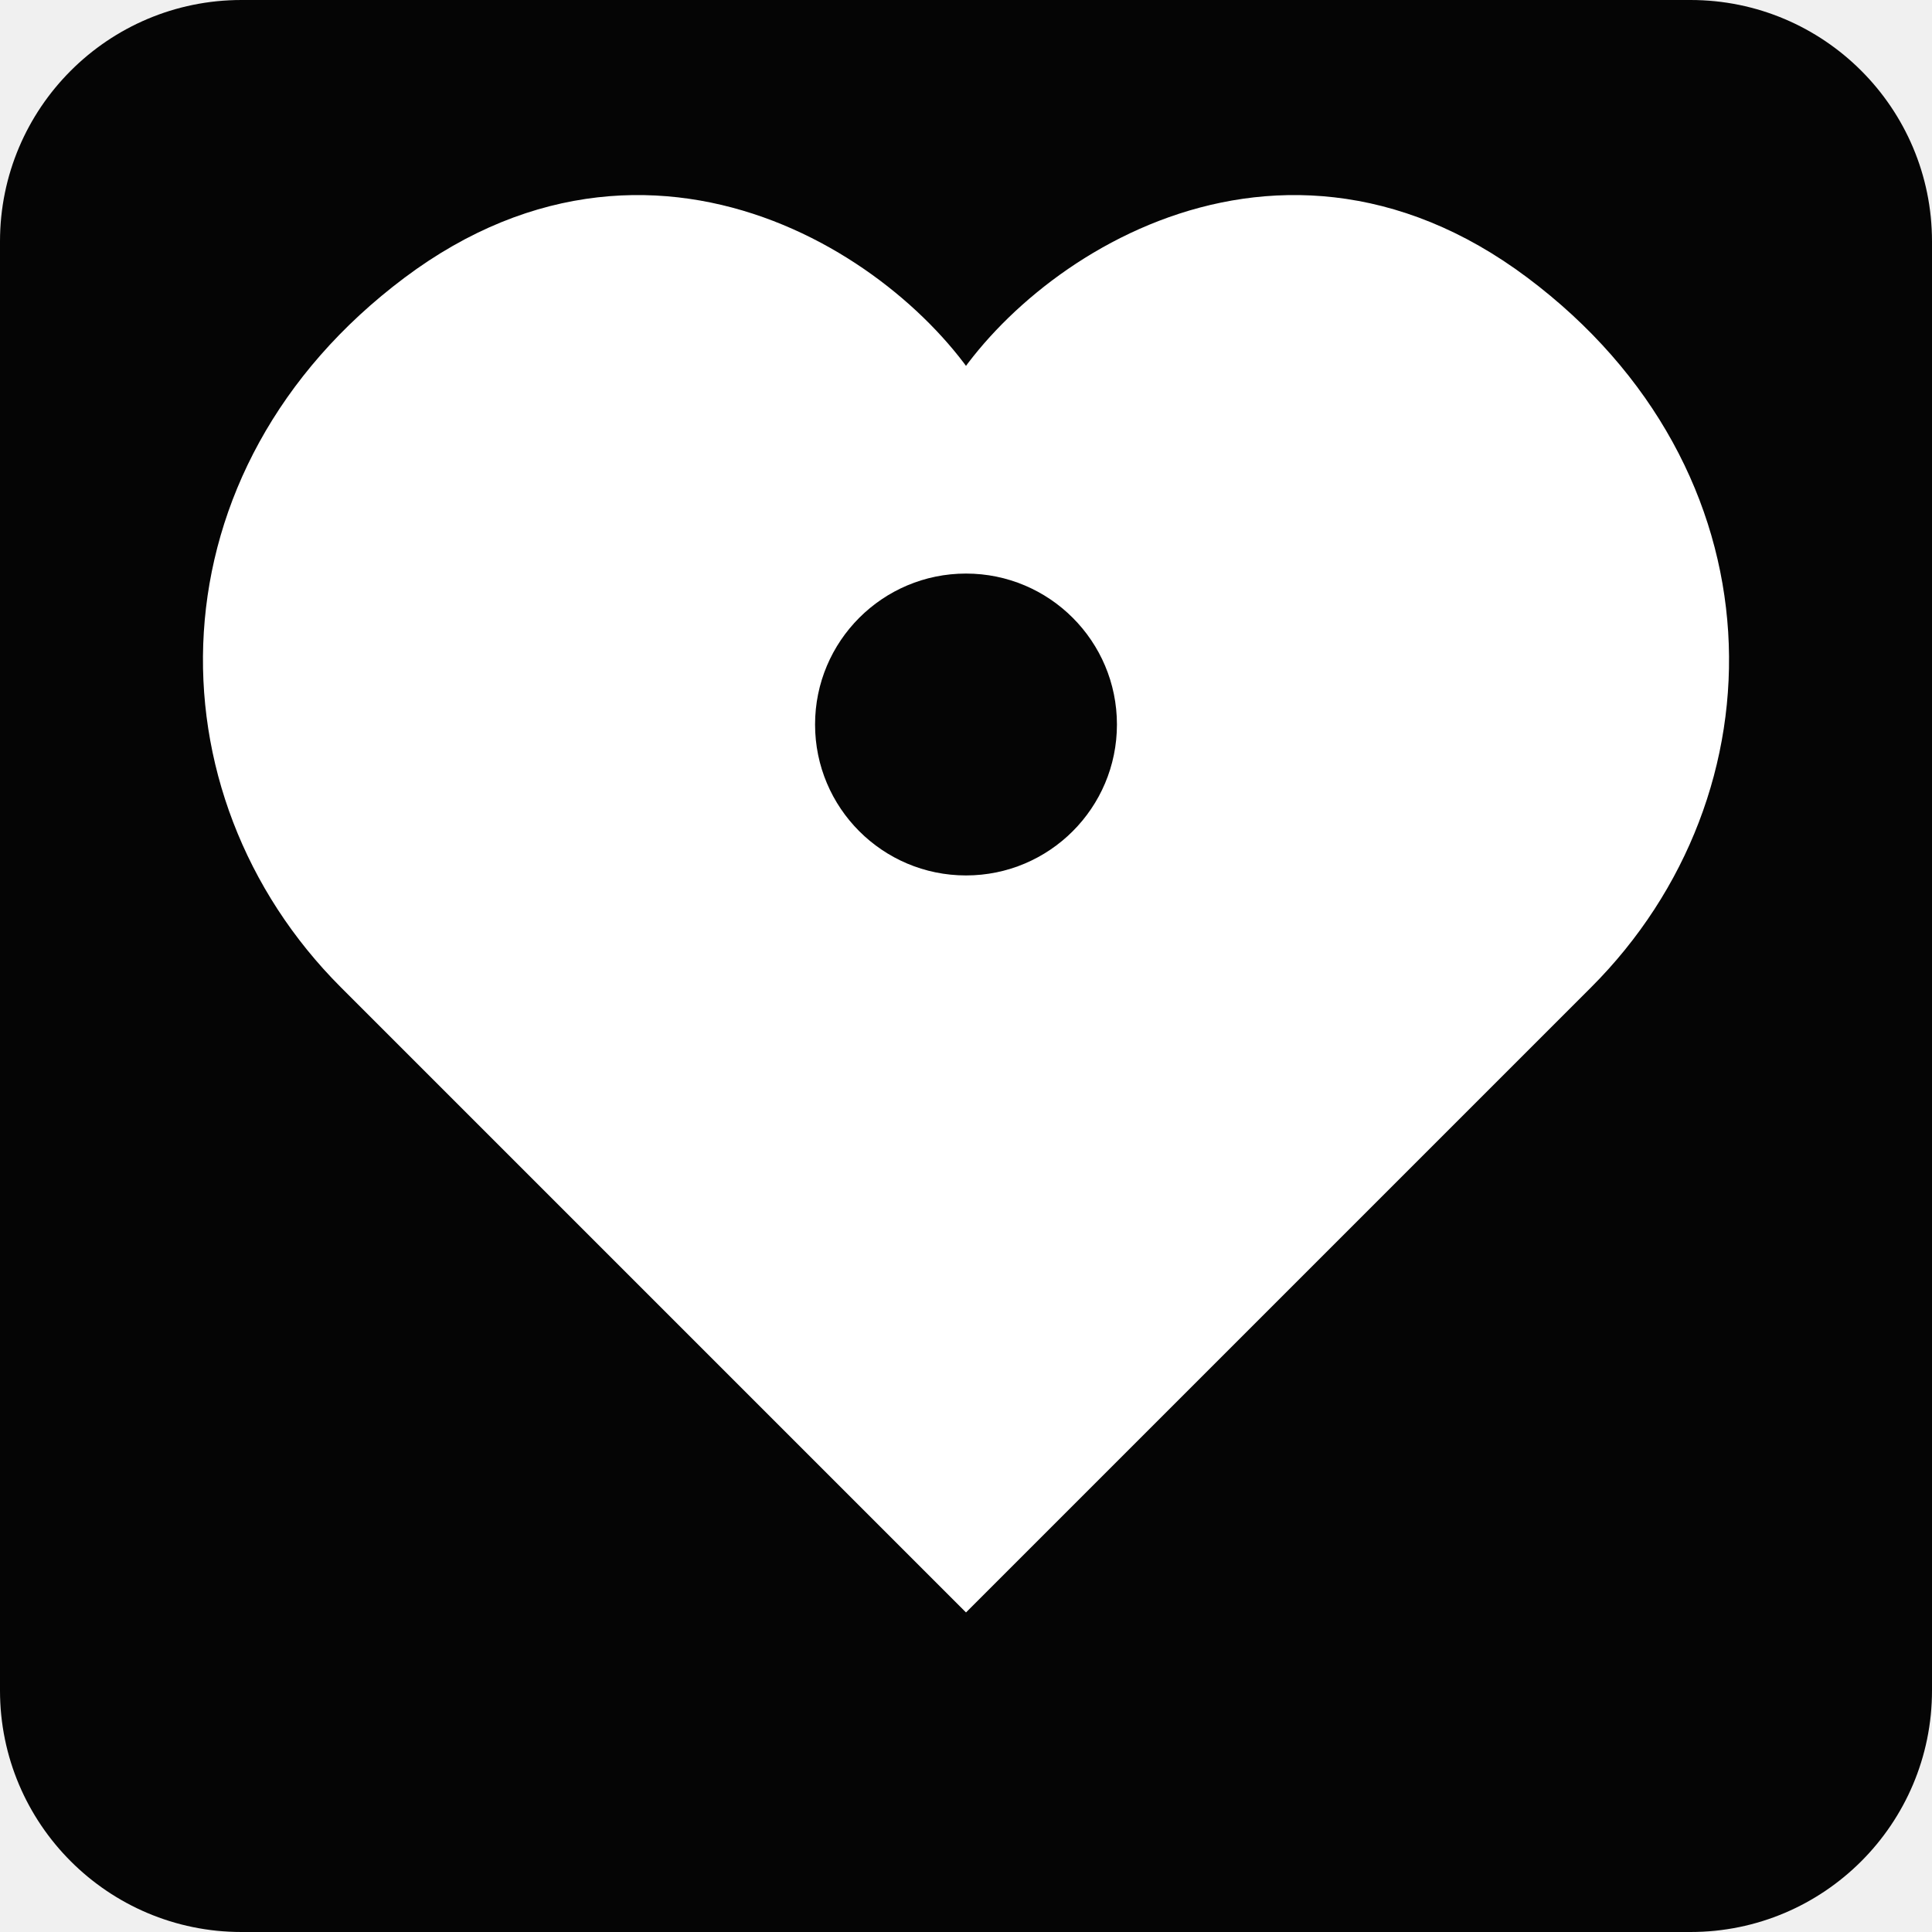
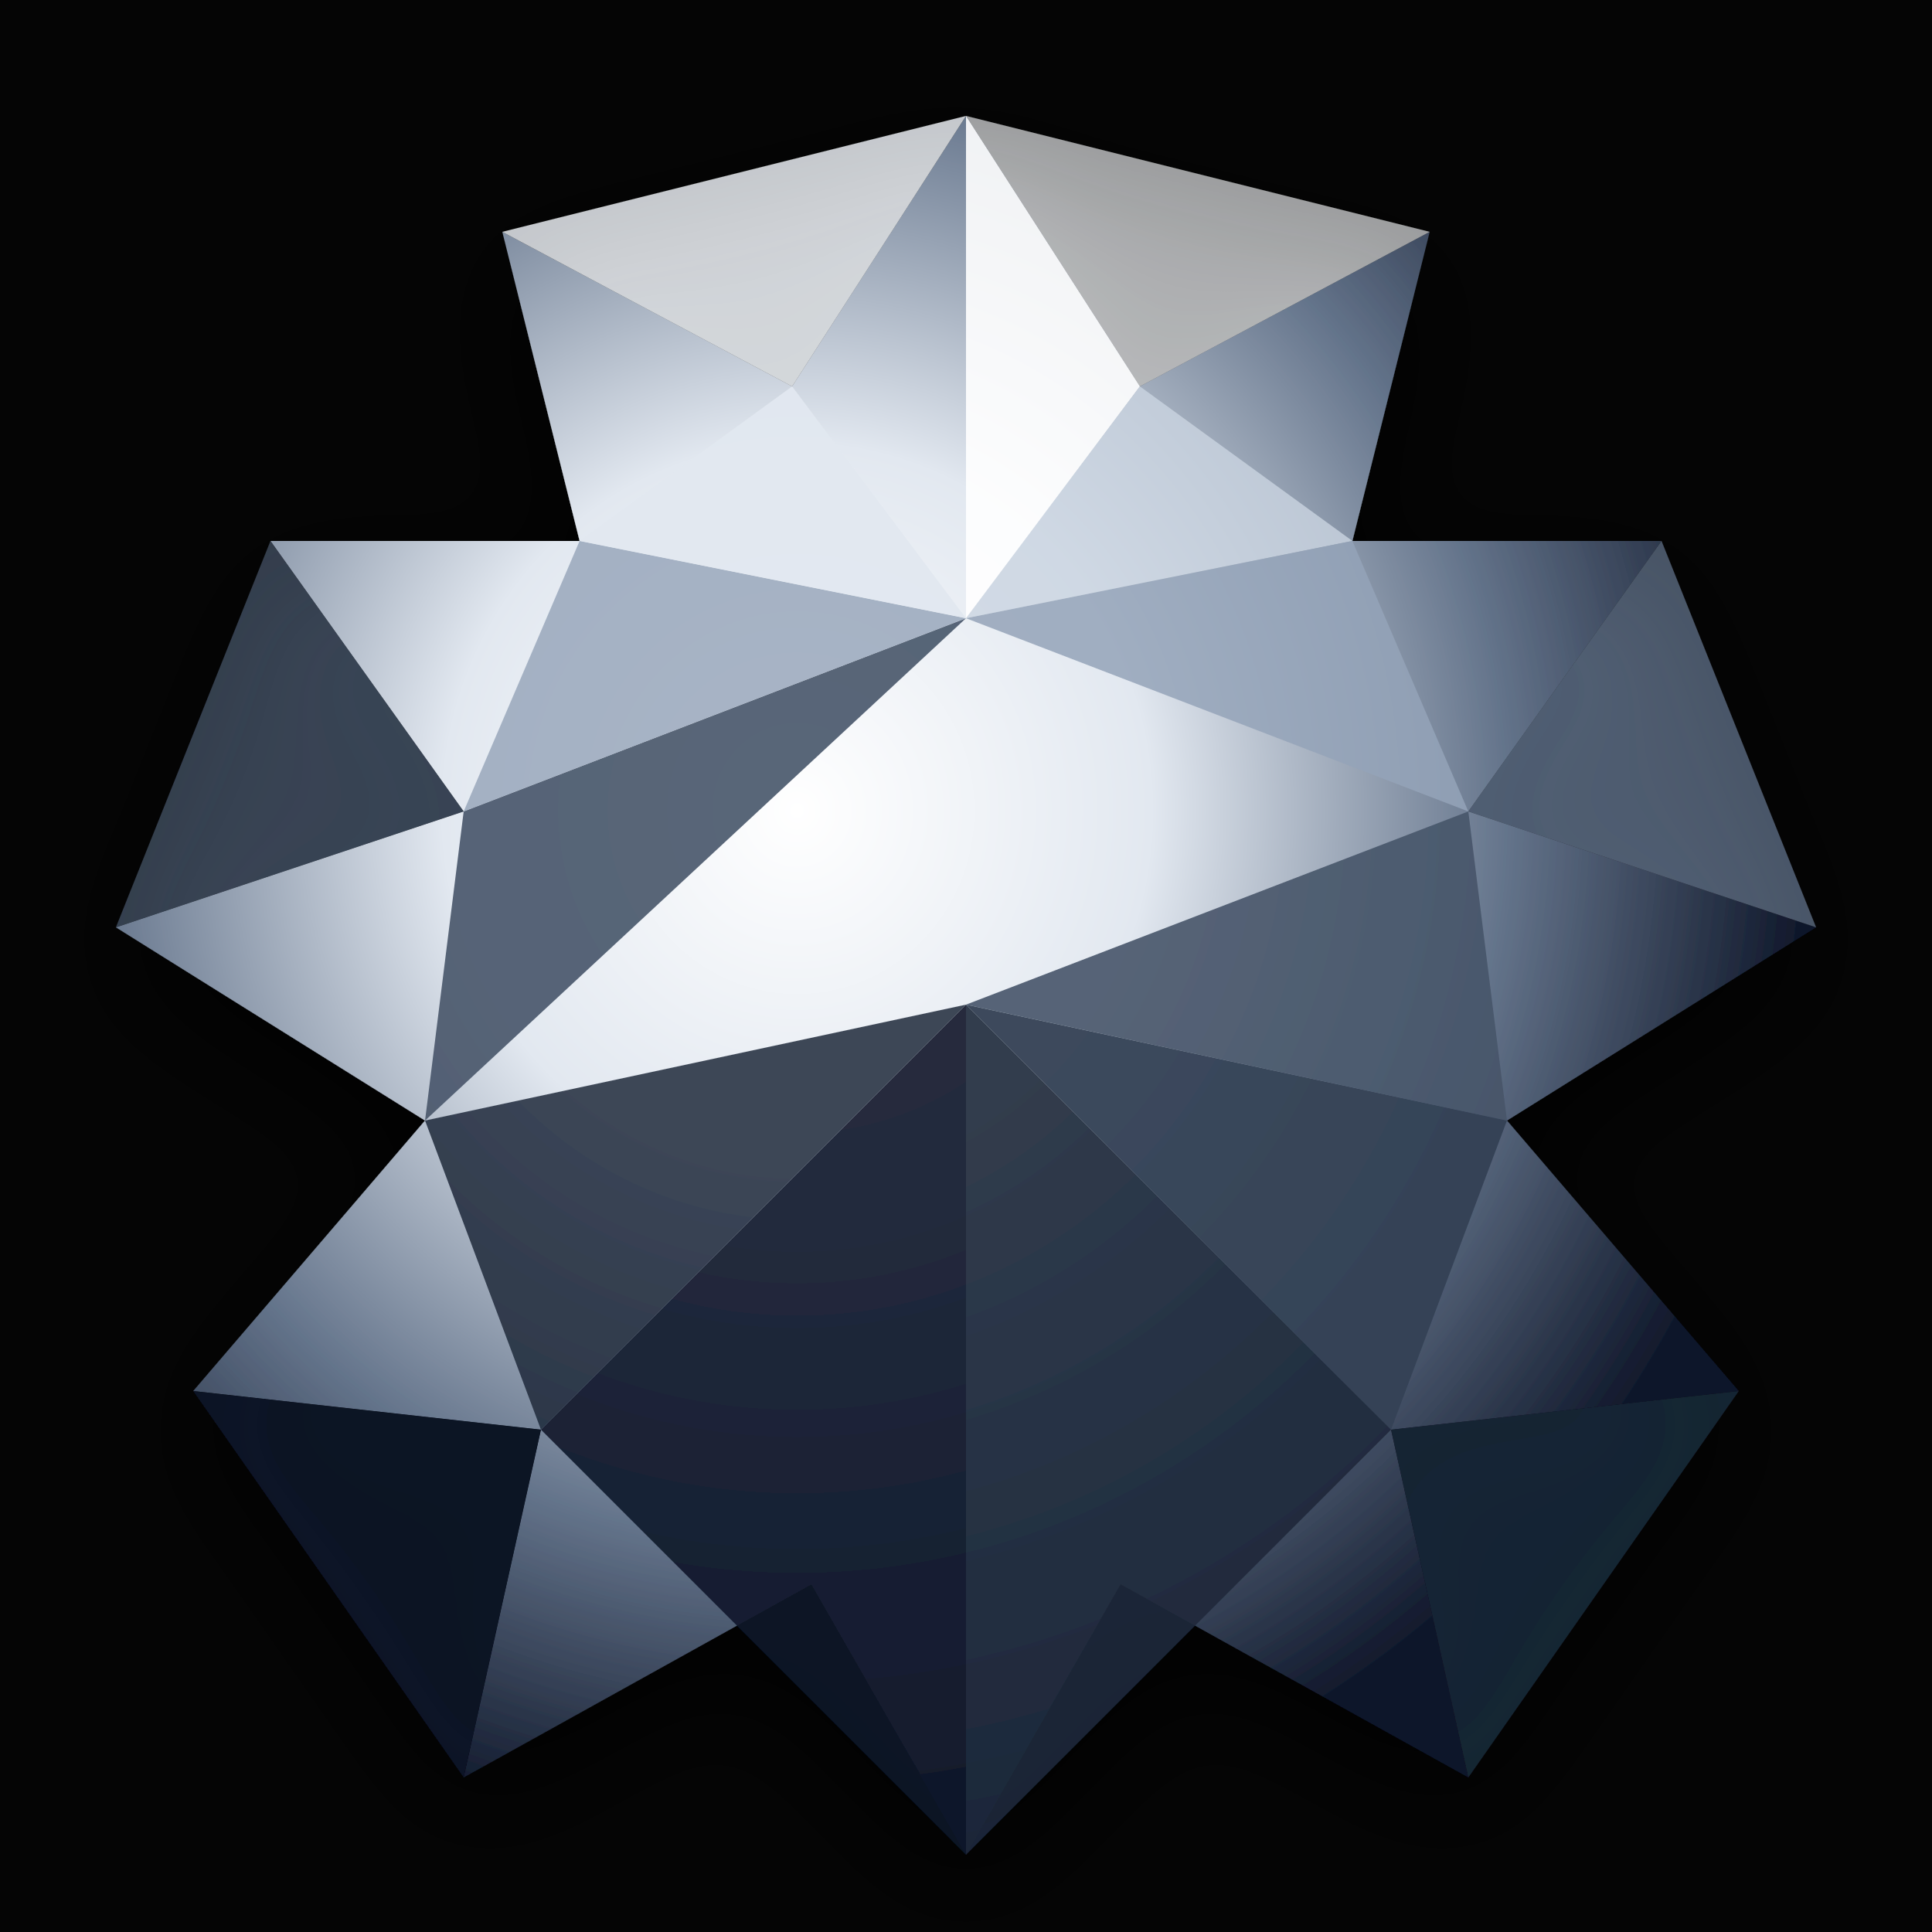
- <svg xmlns="http://www.w3.org/2000/svg" viewBox="0 0 64 64" width="64" height="64">
-   <rect width="64" height="64" fill="#050505" rx="8" />
-   <path d="M32 52 L12 32 C6 26 6 16 14 10 C22 4 30 10 32 14 C34 10 42 4 50 10 C58 16 58 26 52 32 Z" fill="#ffffff" stroke="#ffffff" stroke-width="2" stroke-linejoin="miter" />
-   <circle cx="32" cy="24" r="5" fill="#050505" />
+ <svg xmlns="http://www.w3.org/2000/svg" viewBox="0 0 100 100" width="100" height="100">
+   <defs>
+     <radialGradient id="orbGlow" cx="40%" cy="40%" r="60%">
+       <stop offset="0%" stop-color="#ffffff" />
+       <stop offset="35%" stop-color="#e2e8f0" />
+       <stop offset="70%" stop-color="#64748b" />
+       <stop offset="100%" stop-color="#0f172a" />
+     </radialGradient>
+     <filter id="shadow">
+       <feDropShadow dx="0" dy="2" stdDeviation="3" flood-color="#000000" flood-opacity="0.8" />
+     </filter>
+   </defs>
+   <rect width="100" height="100" fill="#050505" />
+   <g filter="url(#shadow)">
+     <polygon points="50,6 59,20 74,12 70,28 86,28 76,42 94,48 78,58 90,72 72,74 76,92 58,82 50,96 42,82 24,92 28,74 10,72 22,58 6,48 24,42 14,28 30,28 26,12 41,20" fill="url(#orbGlow)" />
+     <polygon points="50,6 59,20 50,32" fill="#ffffff" opacity="0.9" />
+     <polygon points="59,20 70,28 50,32" fill="#cbd5e1" opacity="0.8" />
+     <polygon points="70,28 76,42 50,32" fill="#94a3b8" opacity="0.85" />
+     <polygon points="76,42 78,58 50,52" fill="#475569" opacity="0.9" />
+     <polygon points="78,58 72,74 50,52" fill="#334155" opacity="0.95" />
+     <polygon points="72,74 50,96 50,52" fill="#1e293b" opacity="0.9" />
+     <polygon points="50,96 28,74 50,52" fill="#0f172a" opacity="0.9" />
+     <polygon points="28,74 22,58 50,52" fill="#1e293b" opacity="0.85" />
+     <polygon points="22,58 24,42 50,32" fill="#475569" opacity="0.9" />
+     <polygon points="24,42 30,28 50,32" fill="#94a3b8" opacity="0.8" />
+     <polygon points="30,28 41,20 50,32" fill="#e2e8f0" opacity="0.95" />
+     <polygon points="50,6 74,12 59,20" fill="#f8fafc" opacity="0.6" />
+     <polygon points="86,28 94,48 76,42" fill="#64748b" opacity="0.7" />
+     <polygon points="90,72 76,92 72,74" fill="#1e293b" opacity="0.8" />
+     <polygon points="24,92 10,72 28,74" fill="#0f172a" opacity="0.8" />
+     <polygon points="6,48 14,28 24,42" fill="#475569" opacity="0.7" />
+     <polygon points="26,12 50,6 41,20" fill="#f1f5f9" opacity="0.8" />
+   </g>
</svg>
